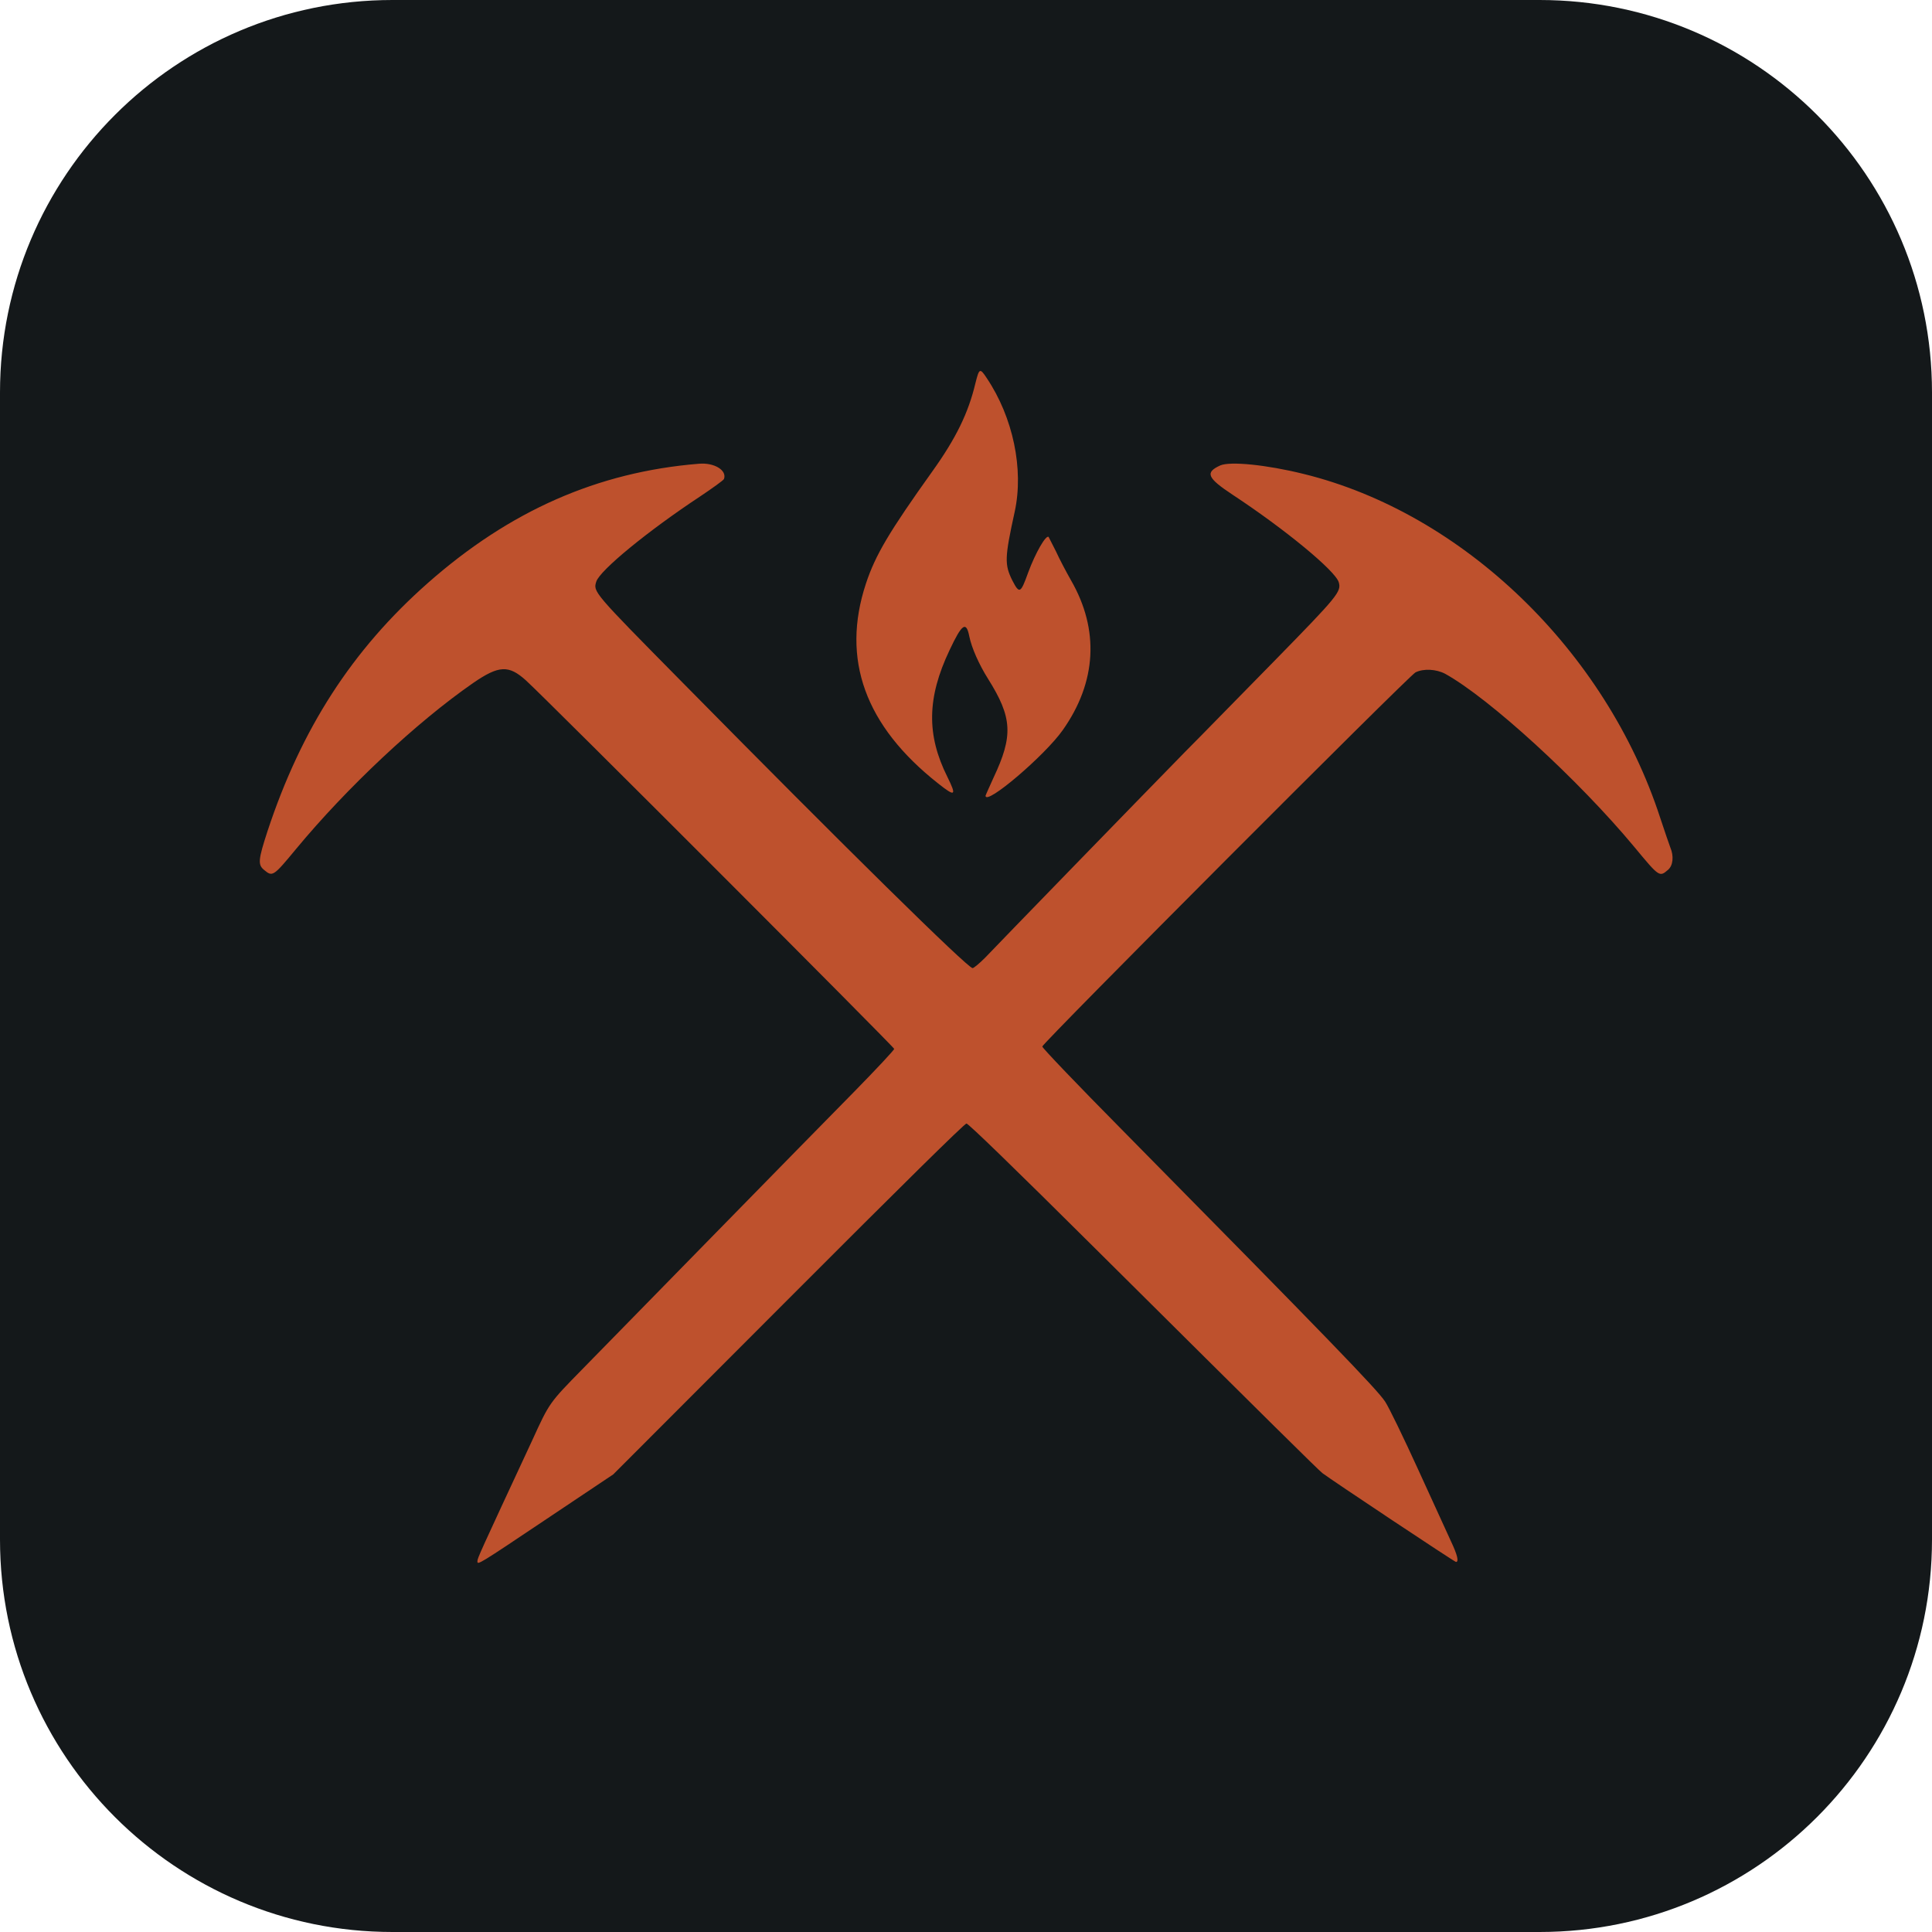
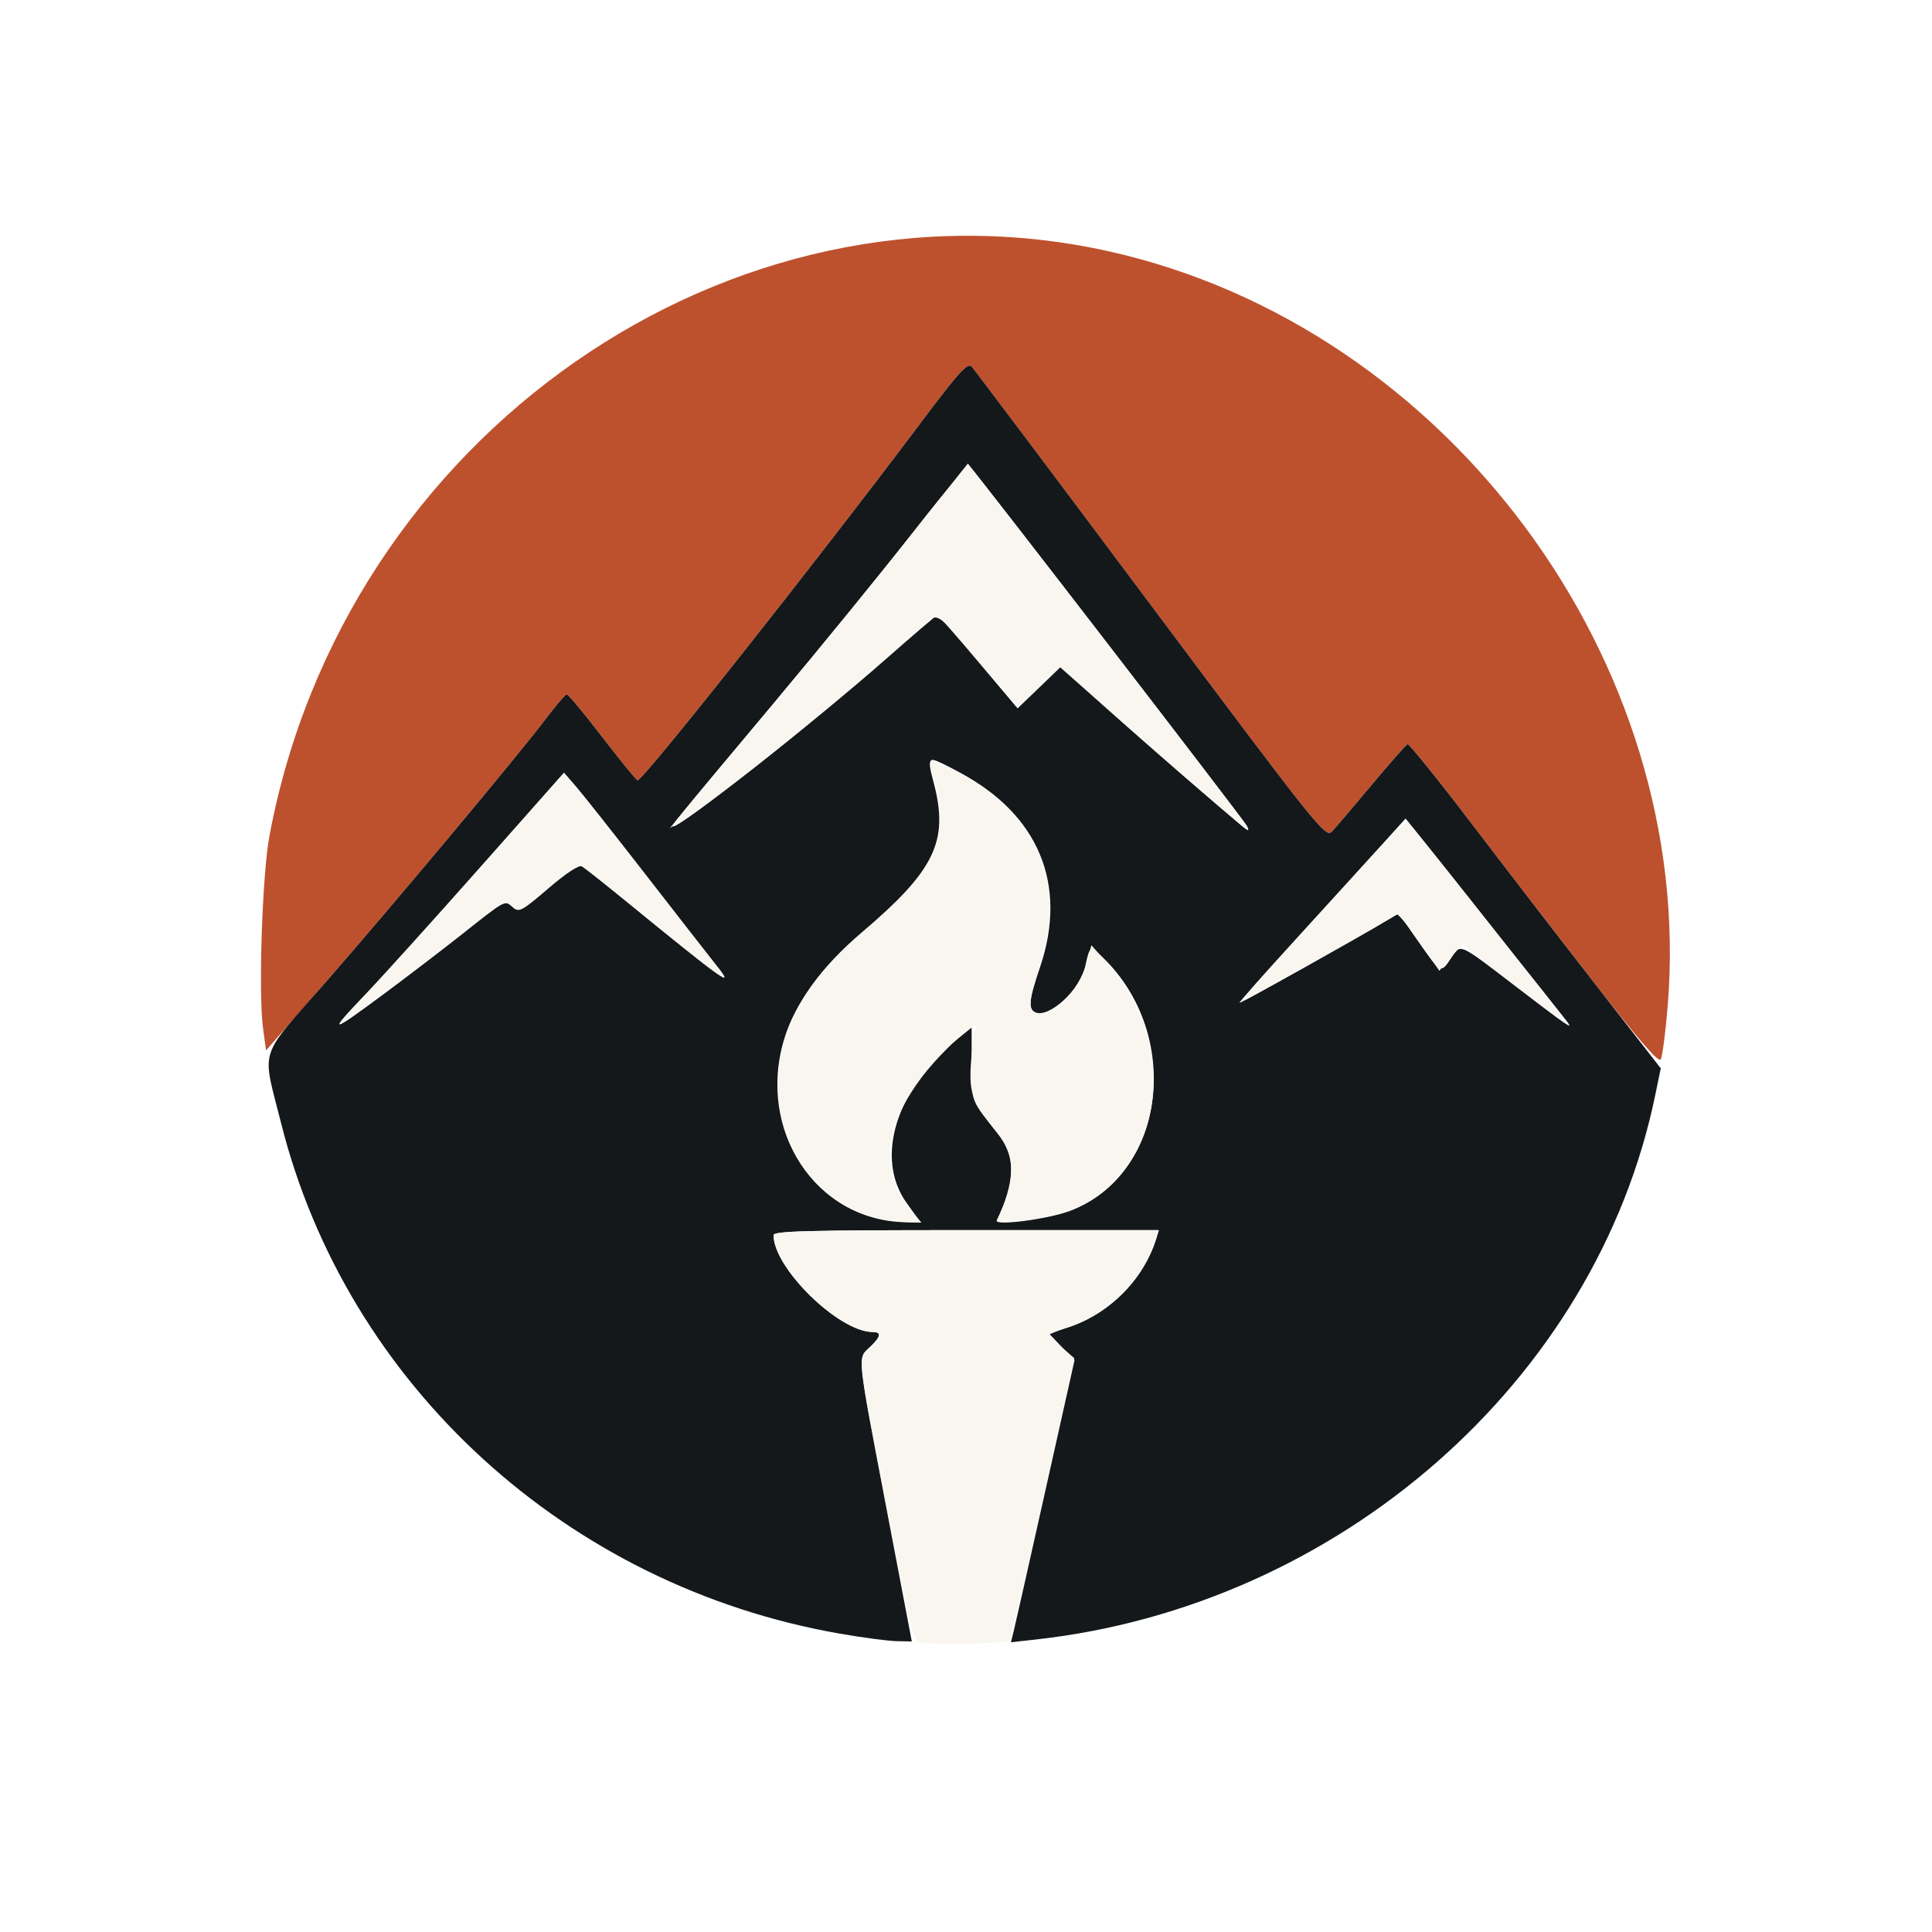
- <svg xmlns="http://www.w3.org/2000/svg" viewBox="0 0 64 64" role="img" aria-label="Caltech Alpine Club">
-   <rect width="64" height="64" rx="13" fill="#14181a" />
-   <g transform="translate(7.04 7.04) scale(0.78)" fill="#be512d">
-     <path d="M11.25 57.28C11.25 57.15 11.31 57.02 13.58 52.14C14.31 50.54 14.31 50.55 15.69 49.14C16.32 48.50 18.80 45.96 21.21 43.50C23.62 41.04 26.34 38.26 27.27 37.32C28.19 36.38 28.95 35.57 28.95 35.52C28.95 35.44 14.14 20.62 13.31 19.87C12.58 19.21 12.16 19.23 11.07 19.98C8.66 21.65 5.70 24.43 3.54 27.04C2.58 28.20 2.55 28.22 2.19 27.92C1.92 27.70 1.94 27.49 2.33 26.29C3.77 21.92 5.93 18.57 9.15 15.73C12.62 12.67 16.35 11.02 20.65 10.67C21.31 10.61 21.86 10.95 21.72 11.32C21.70 11.37 21.23 11.71 20.69 12.07C18.48 13.53 16.46 15.19 16.30 15.67C16.16 16.11 16.15 16.10 19.94 19.94C26.81 26.91 32.07 32.09 32.28 32.09C32.33 32.09 32.57 31.89 32.81 31.65C33.32 31.11 39.48 24.77 41.31 22.90C42.03 22.18 43.73 20.43 45.11 19.03C47.79 16.29 47.95 16.10 47.83 15.70C47.68 15.21 45.56 13.46 43.33 11.99C42.24 11.27 42.14 11.04 42.80 10.74C43.22 10.56 44.75 10.71 46.33 11.10C53.10 12.76 59.17 18.61 61.48 25.70C61.67 26.28 61.87 26.85 61.91 26.96C62.07 27.33 62.03 27.74 61.81 27.92C61.45 28.23 61.44 28.22 60.38 26.94C58.01 24.09 54.24 20.64 52.35 19.59C51.97 19.39 51.43 19.36 51.09 19.53C50.81 19.67 35.24 35.28 35.24 35.42C35.24 35.48 36.75 37.06 38.61 38.94C47.39 47.84 49.46 49.98 49.80 50.50C49.96 50.74 50.59 52.04 51.21 53.40C51.83 54.75 52.46 56.13 52.60 56.44C52.87 57.01 52.94 57.31 52.81 57.31C52.75 57.31 47.52 53.83 47.14 53.54C46.96 53.40 45.05 51.51 37.47 43.98C34.03 40.56 32.10 38.69 32.02 38.69C31.94 38.69 29.30 41.29 24.46 46.14L17.02 53.59L14.21 55.47C11.27 57.44 11.25 57.45 11.25 57.28ZM32.83 24.77C32.83 24.75 32.99 24.40 33.17 24.00C34.01 22.22 33.97 21.45 32.94 19.81C32.55 19.19 32.24 18.49 32.14 18.00C32.01 17.34 31.83 17.46 31.30 18.59C30.34 20.61 30.32 22.19 31.21 23.97C31.61 24.78 31.55 24.83 30.82 24.25C27.71 21.80 26.69 18.97 27.75 15.76C28.15 14.55 28.73 13.57 30.58 10.98C31.58 9.58 32.10 8.51 32.40 7.25C32.56 6.61 32.59 6.59 32.88 7.03C34.00 8.70 34.46 10.90 34.07 12.70C33.64 14.66 33.63 14.95 33.97 15.63C34.27 16.21 34.32 16.18 34.64 15.29C34.95 14.45 35.40 13.67 35.51 13.78C35.52 13.80 35.66 14.07 35.82 14.39C35.97 14.72 36.26 15.27 36.46 15.62C37.67 17.72 37.55 19.94 36.11 21.98C35.36 23.05 32.83 25.21 32.83 24.77Z" />
-   </g>
+ <svg xmlns="http://www.w3.org/2000/svg" viewBox="0 0 512 512" role="img" aria-label="Caltech Alpine Club">
+   <path fill="#be512d" d="M420.84 258.33C410.67 245.22 395.91 226.05 388.04 215.71C380.17 205.38 373.41 197.05 373.02 197.21C372.62 197.37 368.35 202.22 363.52 208C358.69 213.78 353.95 219.33 352.99 220.35C351.31 222.13 349.46 219.82 305 160.35C279.57 126.33 258.19 97.89 257.49 97.14C256.43 96.02 254.08 98.62 243.93 112.14C216.03 149.3 170.14 207.23 168.95 206.79C168.53 206.63 164.3 201.44 159.54 195.25C154.79 189.06 150.59 184.01 150.2 184.02C149.82 184.04 147.29 186.98 144.59 190.56C137.46 200.02 104.35 239.63 86.17 260.44L70.5 278.38L69.7 272.44C68.45 263.14 69.5 231.71 71.41 221.5C91.25 115.38 193.59 44.17 293.98 66.63C383.61 86.7 449.35 175.46 441.97 266.43C441.39 273.52 440.56 279.96 440.12 280.74C439.55 281.76 434.13 275.46 420.84 258.33Z" />
+   <path fill="#14181a" d="M222.5 432.92C150.26 420.33 91.92 367.01 74.49 297.63C69.38 277.29 68.21 280.99 86.2 260.41C104.35 239.63 137.46 200.02 144.59 190.56C147.29 186.98 149.82 184.04 150.2 184.02C150.59 184.01 154.79 189.06 159.54 195.25C164.3 201.44 168.53 206.63 168.95 206.79C170.14 207.23 216.03 149.3 243.93 112.14C254.08 98.62 256.43 96.02 257.49 97.14C258.19 97.89 279.57 126.33 305 160.35C349.46 219.82 351.31 222.13 352.99 220.35C353.95 219.33 358.69 213.78 363.52 208C368.35 202.22 372.62 197.37 373.02 197.21C373.41 197.05 380.86 206.28 389.57 217.71C398.28 229.14 413.21 248.54 422.76 260.81L440.12 283.12L438.63 290.33C422.99 365.94 354.83 425.71 274.2 434.52L267.91 435.21L268.6 432.45C268.98 430.93 272.77 414.12 277.02 395.09L284.75 360.5L281.34 356.92L277.93 353.34L282.21 352.06C293.52 348.69 303 339.36 306.44 328.25L307.13 326L256.07 326C214.05 326 205 326.24 205 327.34C205 336.05 222.28 352.94 231.25 352.99C233.67 353 233.44 354.24 230.5 357C227.21 360.09 227.02 358.25 234.83 399.25L241.64 435L237.57 434.92C235.33 434.87 228.55 433.98 222.5 432.92ZM240.29 318.83C231.7 306.89 237.46 288.41 253.87 275.23L257.5 272.31L257.5 281.92C257.5 292.21 257.13 291.22 264.42 300.45C269.25 306.56 269.18 313.03 264.17 323.41C263.42 324.95 277.6 323.12 283.52 320.91C308.91 311.41 313.65 274.23 292.1 253.59C288.91 250.54 288.79 250.61 287.61 256.06C286.27 262.27 278.17 269.77 274.39 268.32C272.4 267.55 272.65 265.07 275.63 256.27C283.03 234.41 275.25 215.73 254.1 204.62C245.51 200.11 245.53 200.1 247.48 207.57C251.48 222.95 247.77 230.64 228.4 247.09C217.84 256.05 210.72 265.82 207.84 275.29C200.49 299.51 216.12 323.33 239.75 323.9L244 324L240.29 318.83ZM101.83 263.33C108.25 258.57 117.55 251.45 122.5 247.53C134.07 238.36 133.8 238.5 135.89 240.4C137.53 241.89 138.19 241.54 145.32 235.43C150.14 231.3 153.45 229.14 154.24 229.61C154.93 230.02 160.22 234.21 166 238.93C191.91 260.09 195.05 262.32 189.95 255.94C187.99 253.5 179.59 242.72 171.28 232C162.96 221.28 154.65 210.76 152.81 208.63L149.46 204.77L126.99 230.13C114.63 244.08 100.96 259.21 96.62 263.75C86.69 274.13 87.36 274.08 101.83 263.33ZM415.31 270.75C414.8 270.06 404.96 257.67 393.44 243.21L372.5 216.92L365.5 224.65C361.65 228.9 351.69 239.83 343.37 248.94C335.05 258.05 328.34 265.62 328.47 265.76C328.67 266 360.2 248.38 367.58 243.91L370.66 242.04L375.88 249.52C381.84 258.05 381.81 258.03 384.5 254C387.17 250 386.26 249.61 401.79 261.49C415.6 272.06 417.02 273.04 415.31 270.75ZM330.37 218.75C328.94 216.37 259.97 126.85 257.49 124.17C256.49 123.08 253.56 126.28 241.88 141.17C233.98 151.25 217.38 171.6 205 186.38C178 218.63 177.7 219 178.44 219C180.68 219 215.9 191.27 234.75 174.67C242.04 168.25 248.19 163 248.41 163C248.64 163 253.52 168.56 259.25 175.36L269.67 187.72L275.33 182.28L281 176.83L293.25 187.73C309.56 202.25 330.16 220 330.69 220C330.93 220 330.78 219.44 330.37 218.75Z" />
+   <path fill="#f9f6f0" d="M243.57 435.17C241.91 434.47 240.66 429.26 234.86 398.92C226.96 357.64 227.17 359.89 230.93 356.9C233.98 354.47 234.07 353.01 231.19 352.99C222.28 352.94 205 336.02 205 327.34C205 326.24 214.02 326 255.94 326L306.88 326L305.32 330.58C302.19 339.75 293.91 347.65 283.28 351.59C280.65 352.56 278.34 353.47 278.14 353.62C277.95 353.76 279.35 355.24 281.25 356.92L284.71 359.95L276.41 397.09C271.85 417.51 267.89 434.45 267.61 434.73C266.7 435.63 245.56 436.02 243.57 435.17ZM233.34 322.96C211.14 318.57 199.51 292.06 210.1 270C214.59 260.67 219.16 255.13 230.16 245.71C247.88 230.53 251.7 222.06 247.65 207C245.82 200.23 245.72 200.32 251.74 203.37C274.53 214.92 282.7 232.7 275.62 255.38C272.59 265.1 272.39 267.55 274.56 268.39C278.69 269.97 285.95 262.75 288.02 255L289.23 250.5L293.66 255.5C313.87 278.27 307.76 312.71 282 321.3C276.57 323.11 263.57 324.63 264.18 323.38C268.88 313.75 269.2 306.23 265.14 301.21C257.6 291.9 256.81 289.96 257.29 282C257.54 277.88 258.12 273.6 258.57 272.5C259.98 269.09 249.52 278.54 244.4 285.31C233.97 299.11 232.99 310.74 241.44 320.75L244.18 324L240.84 323.89C239 323.83 235.63 323.41 233.34 322.96ZM98.63 261.72C103.51 256.61 116.94 241.72 128.48 228.64L149.46 204.84L151.65 207.38C153.76 209.83 171.15 231.94 185.54 250.46C194.38 261.84 194.25 261.77 167.33 239.77C160.08 233.84 153.78 229.01 153.33 229.03C152.87 229.05 149.14 231.96 145.03 235.49C138.37 241.21 137.38 241.75 135.95 240.45C133.65 238.37 133.57 238.41 125.67 244.84C116.26 252.51 91.37 271 90.47 271C90.08 271 93.75 266.82 98.63 261.72ZM404.99 263.83C399.77 259.88 393.72 255.19 391.54 253.41L387.57 250.16L384.5 253.71L381.43 257.26L376.15 249.62C373.24 245.41 370.55 242.15 370.18 242.37C364.61 245.62 333.01 263.46 330.7 264.65C328.5 265.79 330.98 262.59 339.05 253.89C345.36 247.07 355.44 235.98 361.45 229.23C367.45 222.49 372.67 217.31 373.04 217.73C378.48 223.95 415.43 271 414.86 271C414.66 271 410.22 267.77 404.99 263.83ZM324.98 215.29C321.97 212.69 310.81 202.95 300.18 193.64L280.87 176.7L275.65 181.85C272.78 184.68 270.17 187 269.85 187C269.52 187 264.68 181.6 259.08 175C247.46 161.29 248.75 161.97 243.37 166.79C219.53 188.19 193.09 209.55 180.5 217.58L177.5 219.49L180 216.48C181.38 214.82 190.63 203.79 200.58 191.98C210.52 180.17 225.97 161.28 234.91 150C243.85 138.72 252.37 128 253.83 126.17L256.5 122.84L291.07 167.67C337.41 227.77 334.1 223.12 324.98 215.29Z" />
</svg>
